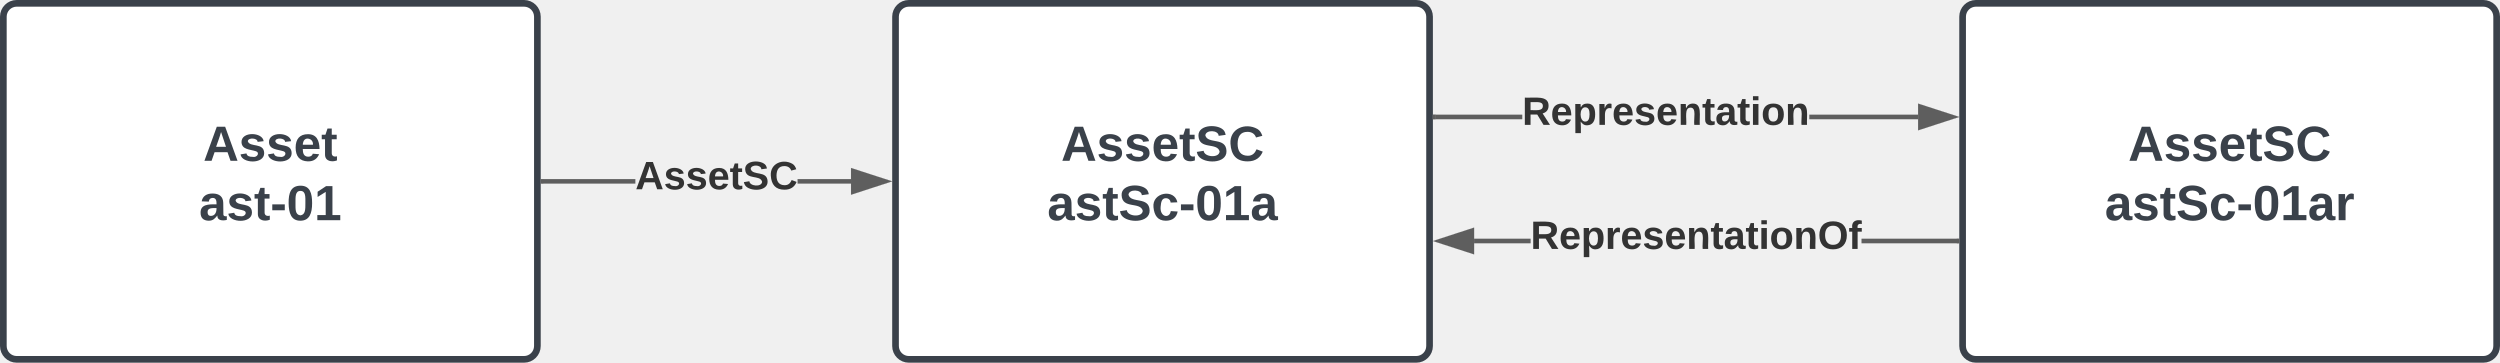
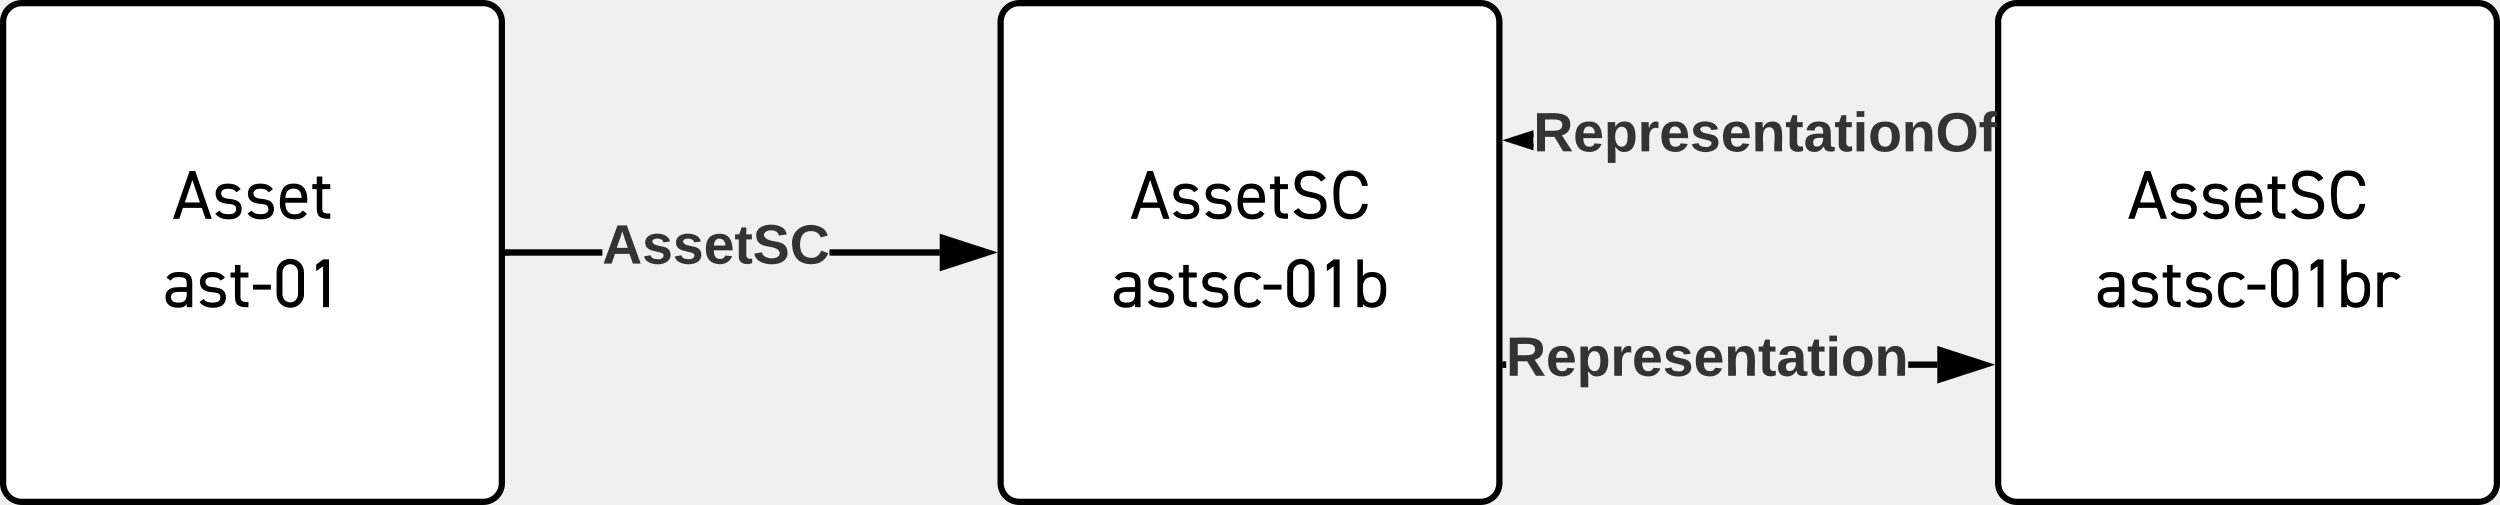
- <svg xmlns="http://www.w3.org/2000/svg" xmlns:ns1="lucid" xmlns:xlink="http://www.w3.org/1999/xlink" width="1123.51" height="163">
-   <g transform="translate(-1519.377 1361.056)" ns1:page-tab-id="0_0">
-     <path d="M1520.88-1353.56a6 6 0 0 1 6-6h228a6 6 0 0 1 6 6v148a6 6 0 0 1-6 6h-228a6 6 0 0 1-6-6z" stroke="#3a414a" stroke-width="3" fill="#fff" />
-     <use xlink:href="#a" transform="matrix(1,0,0,1,1528.877,-1351.556) translate(81.81481 62.77778)" />
-     <use xlink:href="#b" transform="matrix(1,0,0,1,1528.877,-1351.556) translate(79.96296 89.44444)" />
-     <path d="M1921.83-1353.56a6 6 0 0 1 6-6h228a6 6 0 0 1 6 6v148a6 6 0 0 1-6 6h-228a6 6 0 0 1-6-6z" stroke="#3a414a" stroke-width="3" fill="#fff" />
-     <use xlink:href="#c" transform="matrix(1,0,0,1,1929.828,-1351.556) translate(66.41358 62.77778)" />
-     <use xlink:href="#d" transform="matrix(1,0,0,1,1929.828,-1351.556) translate(60.20988 89.44444)" />
-     <path d="M1804.88-1278.56h-41.5v-2h41.5zm96.95 0h-24v-2h24z" stroke="#5e5e5e" stroke-width=".05" fill="#5e5e5e" />
-     <path d="M1763.4-1278.56h-1.02v-2h1.02z" fill="#5e5e5e" />
-     <path d="M1763.43-1278.53h-1.08v-2.05h1.08zm-1.03-2v1.95h.98v-1.95z" stroke="#5e5e5e" stroke-width=".05" fill="#5e5e5e" />
-     <path d="M1917.1-1279.56l-14.27 4.64v-9.27z" fill="#5e5e5e" />
-     <path d="M1920.33-1279.56l-18.5 6.02v-12.03zm-16.5 3.26l10.03-3.26-10.03-3.25z" stroke="#5e5e5e" stroke-width=".05" fill="#5e5e5e" />
-     <use xlink:href="#e" transform="matrix(1,0,0,1,1804.885,-1290.222) translate(0 14.22222)" />
-     <path d="M2401.38-1353.56a6 6 0 0 1 6-6h228a6 6 0 0 1 6 6v148a6 6 0 0 1-6 6h-228a6 6 0 0 1-6-6z" stroke="#3a414a" stroke-width="3" fill="#fff" />
-     <use xlink:href="#c" transform="matrix(1,0,0,1,2409.383,-1351.556) translate(66.41358 62.77778)" />
-     <use xlink:href="#f" transform="matrix(1,0,0,1,2409.383,-1351.556) translate(55.88889 89.44444)" />
-     <path d="M2203.46-1307.5h-39.13v-2h39.13zm177.92 0h-48.88v-2h48.88z" stroke="#5e5e5e" stroke-width=".05" fill="#5e5e5e" />
-     <path d="M2164.36-1307.5h-1.03v-2h1.03z" fill="#5e5e5e" />
-     <path d="M2164.38-1307.47h-1.08v-2.05h1.08zm-1.03-2v1.95h.98v-1.95z" stroke="#5e5e5e" stroke-width=".05" fill="#5e5e5e" />
-     <path d="M2396.65-1308.5l-14.27 4.64v-9.27z" fill="#5e5e5e" />
-     <path d="M2399.88-1308.5l-18.5 6.02v-12.02zm-16.5 3.27l10.03-3.26-10.02-3.25z" stroke="#5e5e5e" stroke-width=".05" fill="#5e5e5e" />
-     <use xlink:href="#g" transform="matrix(1,0,0,1,2203.458,-1319.158) translate(0 14.22222)" />
-     <path d="M2207.23-1251.75h-25.4v-2h25.4zm191.65 0h-42.9v-2h42.9z" stroke="#5e5e5e" stroke-width=".05" fill="#5e5e5e" />
-     <path d="M2399.88-1251.75h-1.03v-2h1.03z" fill="#5e5e5e" />
-     <path d="M2399.9-1251.73h-1.07v-2.05h1.08zm-1.02-2v1.95h.98v-1.95z" stroke="#5e5e5e" stroke-width=".05" fill="#5e5e5e" />
-     <path d="M2180.83-1248.12l-14.27-4.63 14.27-4.64z" fill="#5e5e5e" />
-     <path d="M2181.83-1246.74l-18.5-6 18.5-6.03zm-12.03-6l10.03 3.25v-6.5z" stroke="#5e5e5e" stroke-width=".05" fill="#5e5e5e" />
+ <svg xmlns="http://www.w3.org/2000/svg" xmlns:ns1="lucid" xmlns:xlink="http://www.w3.org/1999/xlink" width="802" height="162">
+   <g transform="translate(2881 -959)" ns1:page-tab-id="0_0">
+     <path d="M-2880 966a6 6 0 0 1 6-6h148a6 6 0 0 1 6 6v148a6 6 0 0 1-6 6h-148a6 6 0 0 1-6-6z" stroke="#000" stroke-width="2" fill="#fff" />
+     <use xlink:href="#a" transform="matrix(1,0,0,1,-2875,965) translate(49.27778 64.18611)" />
+     <use xlink:href="#b" transform="matrix(1,0,0,1,-2875,965) translate(46.21111 92.54167)" />
+     <path d="M-2560 966a6 6 0 0 1 6-6h148a6 6 0 0 1 6 6v148a6 6 0 0 1-6 6h-148a6 6 0 0 1-6-6z" stroke="#000" stroke-width="2" fill="#fff" />
+     <use xlink:href="#c" transform="matrix(1,0,0,1,-2555,965) translate(36.51111 64.18611)" />
+     <use xlink:href="#d" transform="matrix(1,0,0,1,-2555,965) translate(30.42222 92.54167)" />
+     <path d="M-2240 966a6 6 0 0 1 6-6h148a6 6 0 0 1 6 6v148a6 6 0 0 1-6 6h-148a6 6 0 0 1-6-6z" stroke="#000" stroke-width="2" fill="#fff" />
+     <use xlink:href="#c" transform="matrix(1,0,0,1,-2235,965) translate(36.51111 64.18611)" />
+     <use xlink:href="#e" transform="matrix(1,0,0,1,-2235,965) translate(26.04444 92.54167)" />
+     <path d="M-2687.8 1041h-30.2v-2h30.2zm108.3 0h-35.36v-2h35.36z" stroke="#000" stroke-width=".05" />
+     <path d="M-2717.97 1041h-1.03v-2h1.03z" />
+     <path d="M-2717.95 1041.03h-1.08v-2.06h1.08zm-1.03-2v1.94h.98v-1.94z" stroke="#000" stroke-width=".05" />
+     <path d="M-2564.24 1040l-14.26 4.63v-9.27z" />
+     <path d="M-2561 1040l-18.5 6v-12zm-16.5 3.26l10.03-3.26-10.03-3.26z" stroke="#000" stroke-width=".05" />
+     <use xlink:href="#f" transform="matrix(1,0,0,1,-2687.802,1029.333) translate(0 14.22222)" />
+     <path d="M-2397.85 1077h-.15v-2h.15zm138.35 0h-9.32v-2h9.32z" stroke="#000" stroke-width=".05" />
+     <path d="M-2397.97 1077h-1.03v-2h1.03z" />
+     <path d="M-2397.95 1077.03h-1.08v-2.06h1.08zm-1.03-2v1.94h.98v-1.94z" stroke="#000" stroke-width=".05" />
+     <path d="M-2244.24 1076l-14.26 4.63v-9.27z" />
+     <path d="M-2241 1076l-18.5 6v-12zm-16.5 3.26l10.03-3.26-10.03-3.26z" stroke="#000" stroke-width=".05" />
+     <use xlink:href="#g" transform="matrix(1,0,0,1,-2397.852,1065.333) translate(0 14.22222)" />
+     <path stroke="#000" stroke-width=".05" />
+     <path />
+     <path stroke="#000" stroke-width=".05" />
+     <path d="M-2389.1 1006.16l-6.66-2.16 6.65-2.16z" />
+     <path d="M-2389.1 1002.9l-3.43 1.1 3.42 1.1v2.1l-9.9-3.2 9.9-3.2z" stroke="#000" stroke-width=".05" />
    <g>
-       <use xlink:href="#h" transform="matrix(1,0,0,1,2207.234,-1263.42) translate(0 14.22222)" />
+       <use xlink:href="#h" transform="matrix(1,0,0,1,-2389.111,993.3333) translate(0 14.22222)" />
    </g>
    <defs>
-       <path fill="#3a414a" d="M199 0l-22-63H83L61 0H9l90-248h61L250 0h-51zm-33-102l-36-108c-10 38-24 72-36 108h72" id="i" />
-       <path fill="#3a414a" d="M137-138c1-29-70-34-71-4 15 46 118 7 119 86 1 83-164 76-172 9l43-7c4 19 20 25 44 25 33 8 57-30 24-41C81-84 22-81 20-136c-2-80 154-74 161-7" id="j" />
-       <path fill="#3a414a" d="M185-48c-13 30-37 53-82 52C43 2 14-33 14-96s30-98 90-98c62 0 83 45 84 108H66c0 31 8 55 39 56 18 0 30-7 34-22zm-45-69c5-46-57-63-70-21-2 6-4 13-4 21h74" id="k" />
-       <path fill="#3a414a" d="M115-3C79 11 28 4 28-45v-112H4v-33h27l15-45h31v45h36v33H77v99c-1 23 16 31 38 25v30" id="l" />
+       <path d="M154-158L101 0H10l240-690h80L570 0h-91l-53-158H154zm245-78L290-560 181-236h218" id="i" />
+       <path d="M45-366c1-94 76-144 179-142 86 0 147 28 182 83l-60 42c-30-38-57-50-124-51-53 0-96 19-97 67 0 47 39 74 116 79 103 10 181 38 180 149C419-37 344 9 233 8 144 8 80-20 40-75l59-42c31 38 65 51 135 51 58 0 107-19 107-71 0-70-49-71-129-80-111-8-167-58-167-149" id="j" />
+       <path d="M120-232c-4 96 38 168 128 168 58 0 98-19 119-56l62 44C394-17 345 7 254 8 120 9 40-82 40-218c0-172 41-291 198-290 154-1 209 109 198 276H120zm118-204c-73 0-113 45-118 134h235c-4-89-43-134-117-134" id="k" />
+       <path d="M280 0C145 6 85-24 85-154v-274H21v-72h64v-110h80v110h115v72H165v254c-6 91 28 102 115 98V0" id="l" />
      <g id="a">
-         <use transform="matrix(0.0617284,0,0,0.0617284,0,0)" xlink:href="#i" />
-         <use transform="matrix(0.0617284,0,0,0.0617284,15.98765,0)" xlink:href="#j" />
-         <use transform="matrix(0.0617284,0,0,0.0617284,28.33333,0)" xlink:href="#j" />
-         <use transform="matrix(0.0617284,0,0,0.0617284,40.67901,0)" xlink:href="#k" />
-         <use transform="matrix(0.0617284,0,0,0.0617284,53.02469,0)" xlink:href="#l" />
+         <use transform="matrix(0.02222222,0,0,0.02222222,0,0)" xlink:href="#i" />
+         <use transform="matrix(0.02222222,0,0,0.02222222,12.88889,0)" xlink:href="#j" />
+         <use transform="matrix(0.02222222,0,0,0.02222222,23.24444,0)" xlink:href="#j" />
+         <use transform="matrix(0.02222222,0,0,0.02222222,33.6,0)" xlink:href="#k" />
+         <use transform="matrix(0.02222222,0,0,0.02222222,44.44444,0)" xlink:href="#l" />
      </g>
-       <path fill="#3a414a" d="M133-34C117-15 103 5 69 4 32 3 11-16 11-54c-1-60 55-63 116-61 1-26-3-47-28-47-18 1-26 9-28 27l-52-2c7-38 36-58 82-57s74 22 75 68l1 82c-1 14 12 18 25 15v27c-30 8-71 5-69-32zm-48 3c29 0 43-24 42-57-32 0-66-3-65 30 0 17 8 27 23 27" id="m" />
-       <path fill="#3a414a" d="M14-72v-43h91v43H14" id="n" />
-       <path fill="#3a414a" d="M101-251c68 0 84 54 84 127C185-50 166 4 99 4S15-52 14-124c-1-75 17-127 87-127zm-1 216c37-5 36-46 36-89s4-89-36-89c-39 0-36 45-36 89 0 43-3 85 36 89" id="o" />
-       <path fill="#3a414a" d="M23 0v-37h61v-169l-59 37v-38l62-41h46v211h57V0H23" id="p" />
+       <path d="M219 8C111 9 40-44 40-146c0-95 62-143 187-143h119v-58c-2-74-33-85-111-87-71 1-91 8-120 51l-60-42c37-60 84-82 181-83 128 1 190 38 190 161V0h-80v-49C318-4 291 7 219 8zm0-74c103 2 133-44 127-155-96 5-231-25-226 77 0 52 33 78 99 78" id="m" />
+       <path d="M289-253H30v-72h259v72" id="n" />
+       <path d="M250-698c110-1 198 84 198 199v308C452-76 360 9 250 8 140 9 52-76 52-192v-306c-4-116 88-201 198-200zm0 628c65 1 112-54 112-121v-308c2-67-47-122-112-121-66-1-113 54-113 121v308c-2 67 47 122 113 121" id="o" />
+       <path d="M223-690h86V0h-86v-591l-99 71v-94" id="p" />
      <g id="b">
-         <use transform="matrix(0.0617284,0,0,0.0617284,0,0)" xlink:href="#m" />
-         <use transform="matrix(0.0617284,0,0,0.0617284,12.34568,0)" xlink:href="#j" />
-         <use transform="matrix(0.0617284,0,0,0.0617284,24.69136,0)" xlink:href="#l" />
-         <use transform="matrix(0.0617284,0,0,0.0617284,32.03704,0)" xlink:href="#n" />
-         <use transform="matrix(0.0617284,0,0,0.0617284,39.38272,0)" xlink:href="#o" />
-         <use transform="matrix(0.0617284,0,0,0.0617284,51.7284,0)" xlink:href="#p" />
+         <use transform="matrix(0.02222222,0,0,0.02222222,0,0)" xlink:href="#m" />
+         <use transform="matrix(0.02222222,0,0,0.02222222,10.91111,0)" xlink:href="#j" />
+         <use transform="matrix(0.02222222,0,0,0.02222222,21.26667,0)" xlink:href="#l" />
+         <use transform="matrix(0.02222222,0,0,0.02222222,28.26667,0)" xlink:href="#n" />
+         <use transform="matrix(0.02222222,0,0,0.02222222,35.35556,0)" xlink:href="#o" />
+         <use transform="matrix(0.02222222,0,0,0.02222222,46.46667,0)" xlink:href="#p" />
      </g>
-       <path fill="#3a414a" d="M169-182c-1-43-94-46-97-3 18 66 151 10 154 114 3 95-165 93-204 36-6-8-10-19-12-30l50-8c3 46 112 56 116 5-17-69-150-10-154-114-4-87 153-88 188-35 5 8 8 18 10 28" id="q" />
-       <path fill="#3a414a" d="M67-125c0 53 21 87 73 88 37 1 54-22 65-47l45 17C233-25 199 4 140 4 58 4 20-42 15-125 8-235 124-281 211-232c18 10 29 29 36 50l-46 12c-8-25-30-41-62-41-52 0-71 34-72 86" id="r" />
+       <path d="M60-512c2-121 91-189 223-186 103 0 179 38 228 113l-67 48c-43-53-76-82-164-83-78 0-134 33-134 108 0 95 67 108 163 128 130 27 214 62 214 199C523-55 430 7 291 8 179 8 97-30 45-105l71-49c49 56 80 82 175 84 97 0 146-37 146-111 0-94-64-111-163-129-143-22-214-89-214-202" id="q" />
+       <path d="M547-215C530-77 448 4 300 8 108 13 50-143 50-383c0-210 83-315 250-315 149 1 229 86 248 223h-84c-21-92-62-144-164-145-154-2-168 142-164 313 3 144 36 237 164 237 102 0 143-55 164-145h83" id="r" />
      <g id="c">
-         <use transform="matrix(0.0617284,0,0,0.0617284,0,0)" xlink:href="#i" />
-         <use transform="matrix(0.0617284,0,0,0.0617284,15.98765,0)" xlink:href="#j" />
-         <use transform="matrix(0.0617284,0,0,0.0617284,28.33333,0)" xlink:href="#j" />
-         <use transform="matrix(0.0617284,0,0,0.0617284,40.67901,0)" xlink:href="#k" />
-         <use transform="matrix(0.0617284,0,0,0.0617284,53.02469,0)" xlink:href="#l" />
-         <use transform="matrix(0.0617284,0,0,0.0617284,60.37037,0)" xlink:href="#q" />
-         <use transform="matrix(0.0617284,0,0,0.0617284,75.18519,0)" xlink:href="#r" />
+         <use transform="matrix(0.02222222,0,0,0.02222222,0,0)" xlink:href="#i" />
+         <use transform="matrix(0.02222222,0,0,0.02222222,12.88889,0)" xlink:href="#j" />
+         <use transform="matrix(0.02222222,0,0,0.02222222,23.24444,0)" xlink:href="#j" />
+         <use transform="matrix(0.02222222,0,0,0.02222222,33.6,0)" xlink:href="#k" />
+         <use transform="matrix(0.02222222,0,0,0.02222222,44.44444,0)" xlink:href="#l" />
+         <use transform="matrix(0.02222222,0,0,0.02222222,51.44444,0)" xlink:href="#q" />
+         <use transform="matrix(0.02222222,0,0,0.02222222,64.13333,0)" xlink:href="#r" />
      </g>
-       <path fill="#3a414a" d="M190-63c-7 42-38 67-86 67-59 0-84-38-90-98-12-110 154-137 174-36l-49 2c-2-19-15-32-35-32-30 0-35 28-38 64-6 74 65 87 74 30" id="s" />
+       <path d="M120-284c0 125 20 222 136 220 55 0 92-19 111-56l62 44C399-20 341 8 256 8 121 9 38-82 40-218v-66c-1-138 79-225 216-224 79 0 136 26 173 78l-63 44c-23-33-60-50-110-50-88-1-136 62-136 152" id="s" />
+       <path d="M481-218C482-85 412 9 281 8 217 8 172-9 145-44V0H65v-690h80v240c28-39 73-58 136-58 130 0 202 89 200 224v66zm-336-73c0 124 14 228 128 227 106-1 128-100 128-220 0-90-42-152-128-152-83 0-128 59-128 145" id="t" />
      <g id="d">
-         <use transform="matrix(0.0617284,0,0,0.0617284,0,0)" xlink:href="#m" />
-         <use transform="matrix(0.0617284,0,0,0.0617284,12.34568,0)" xlink:href="#j" />
-         <use transform="matrix(0.0617284,0,0,0.0617284,24.69136,0)" xlink:href="#l" />
-         <use transform="matrix(0.0617284,0,0,0.0617284,32.03704,0)" xlink:href="#q" />
-         <use transform="matrix(0.0617284,0,0,0.0617284,46.85185,0)" xlink:href="#s" />
-         <use transform="matrix(0.0617284,0,0,0.0617284,59.19753,0)" xlink:href="#n" />
-         <use transform="matrix(0.0617284,0,0,0.0617284,66.54321,0)" xlink:href="#o" />
-         <use transform="matrix(0.0617284,0,0,0.0617284,78.88889,0)" xlink:href="#p" />
-         <use transform="matrix(0.0617284,0,0,0.0617284,91.23457,0)" xlink:href="#m" />
+         <use transform="matrix(0.02222222,0,0,0.02222222,0,0)" xlink:href="#m" />
+         <use transform="matrix(0.02222222,0,0,0.02222222,10.91111,0)" xlink:href="#j" />
+         <use transform="matrix(0.02222222,0,0,0.02222222,21.26667,0)" xlink:href="#l" />
+         <use transform="matrix(0.02222222,0,0,0.02222222,28.26667,0)" xlink:href="#j" />
+         <use transform="matrix(0.02222222,0,0,0.02222222,38.62222,0)" xlink:href="#s" />
+         <use transform="matrix(0.02222222,0,0,0.02222222,48.26667,0)" xlink:href="#n" />
+         <use transform="matrix(0.02222222,0,0,0.02222222,55.35556,0)" xlink:href="#o" />
+         <use transform="matrix(0.02222222,0,0,0.02222222,66.46667,0)" xlink:href="#p" />
+         <use transform="matrix(0.02222222,0,0,0.02222222,77.57778,0)" xlink:href="#t" />
      </g>
-       <path fill="#333" d="M199 0l-22-63H83L61 0H9l90-248h61L250 0h-51zm-33-102l-36-108c-10 38-24 72-36 108h72" id="t" />
-       <path fill="#333" d="M137-138c1-29-70-34-71-4 15 46 118 7 119 86 1 83-164 76-172 9l43-7c4 19 20 25 44 25 33 8 57-30 24-41C81-84 22-81 20-136c-2-80 154-74 161-7" id="u" />
-       <path fill="#333" d="M185-48c-13 30-37 53-82 52C43 2 14-33 14-96s30-98 90-98c62 0 83 45 84 108H66c0 31 8 55 39 56 18 0 30-7 34-22zm-45-69c5-46-57-63-70-21-2 6-4 13-4 21h74" id="v" />
-       <path fill="#333" d="M115-3C79 11 28 4 28-45v-112H4v-33h27l15-45h31v45h36v33H77v99c-1 23 16 31 38 25v30" id="w" />
-       <path fill="#333" d="M169-182c-1-43-94-46-97-3 18 66 151 10 154 114 3 95-165 93-204 36-6-8-10-19-12-30l50-8c3 46 112 56 116 5-17-69-150-10-154-114-4-87 153-88 188-35 5 8 8 18 10 28" id="x" />
-       <path fill="#333" d="M67-125c0 53 21 87 73 88 37 1 54-22 65-47l45 17C233-25 199 4 140 4 58 4 20-42 15-125 8-235 124-281 211-232c18 10 29 29 36 50l-46 12c-8-25-30-41-62-41-52 0-71 34-72 86" id="y" />
+       <path d="M252-434c-66-1-107 53-107 121V0H65v-500h80v49c48-85 215-70 259 11l-68 48c-20-28-48-42-84-42" id="u" />
      <g id="e">
-         <use transform="matrix(0.04938272,0,0,0.04938272,0,0)" xlink:href="#t" />
-         <use transform="matrix(0.04938272,0,0,0.04938272,12.79012,0)" xlink:href="#u" />
-         <use transform="matrix(0.04938272,0,0,0.04938272,22.66667,0)" xlink:href="#u" />
-         <use transform="matrix(0.04938272,0,0,0.04938272,32.54321,0)" xlink:href="#v" />
-         <use transform="matrix(0.04938272,0,0,0.04938272,42.41975,0)" xlink:href="#w" />
-         <use transform="matrix(0.04938272,0,0,0.04938272,48.2963,0)" xlink:href="#x" />
-         <use transform="matrix(0.04938272,0,0,0.04938272,60.14815,0)" xlink:href="#y" />
+         <use transform="matrix(0.02222222,0,0,0.02222222,0,0)" xlink:href="#m" />
+         <use transform="matrix(0.02222222,0,0,0.02222222,10.91111,0)" xlink:href="#j" />
+         <use transform="matrix(0.02222222,0,0,0.02222222,21.26667,0)" xlink:href="#l" />
+         <use transform="matrix(0.02222222,0,0,0.02222222,28.26667,0)" xlink:href="#j" />
+         <use transform="matrix(0.02222222,0,0,0.02222222,38.62222,0)" xlink:href="#s" />
+         <use transform="matrix(0.02222222,0,0,0.02222222,48.26667,0)" xlink:href="#n" />
+         <use transform="matrix(0.02222222,0,0,0.02222222,55.35556,0)" xlink:href="#o" />
+         <use transform="matrix(0.02222222,0,0,0.02222222,66.46667,0)" xlink:href="#p" />
+         <use transform="matrix(0.02222222,0,0,0.02222222,77.57778,0)" xlink:href="#t" />
+         <use transform="matrix(0.02222222,0,0,0.02222222,89.15556,0)" xlink:href="#u" />
      </g>
-       <path fill="#3a414a" d="M135-150c-39-12-60 13-60 57V0H25l-1-190h47c2 13-1 29 3 40 6-28 27-53 61-41v41" id="z" />
+       <path fill="#333" d="M199 0l-22-63H83L61 0H9l90-248h61L250 0h-51zm-33-102l-36-108c-10 38-24 72-36 108h72" id="v" />
+       <path fill="#333" d="M137-138c1-29-70-34-71-4 15 46 118 7 119 86 1 83-164 76-172 9l43-7c4 19 20 25 44 25 33 8 57-30 24-41C81-84 22-81 20-136c-2-80 154-74 161-7" id="w" />
+       <path fill="#333" d="M185-48c-13 30-37 53-82 52C43 2 14-33 14-96s30-98 90-98c62 0 83 45 84 108H66c0 31 8 55 39 56 18 0 30-7 34-22zm-45-69c5-46-57-63-70-21-2 6-4 13-4 21h74" id="x" />
+       <path fill="#333" d="M115-3C79 11 28 4 28-45v-112H4v-33h27l15-45h31v45h36v33H77v99c-1 23 16 31 38 25v30" id="y" />
+       <path fill="#333" d="M169-182c-1-43-94-46-97-3 18 66 151 10 154 114 3 95-165 93-204 36-6-8-10-19-12-30l50-8c3 46 112 56 116 5-17-69-150-10-154-114-4-87 153-88 188-35 5 8 8 18 10 28" id="z" />
+       <path fill="#333" d="M67-125c0 53 21 87 73 88 37 1 54-22 65-47l45 17C233-25 199 4 140 4 58 4 20-42 15-125 8-235 124-281 211-232c18 10 29 29 36 50l-46 12c-8-25-30-41-62-41-52 0-71 34-72 86" id="A" />
      <g id="f">
-         <use transform="matrix(0.0617284,0,0,0.0617284,0,0)" xlink:href="#m" />
-         <use transform="matrix(0.0617284,0,0,0.0617284,12.34568,0)" xlink:href="#j" />
-         <use transform="matrix(0.0617284,0,0,0.0617284,24.69136,0)" xlink:href="#l" />
-         <use transform="matrix(0.0617284,0,0,0.0617284,32.03704,0)" xlink:href="#q" />
-         <use transform="matrix(0.0617284,0,0,0.0617284,46.85185,0)" xlink:href="#s" />
-         <use transform="matrix(0.0617284,0,0,0.0617284,59.19753,0)" xlink:href="#n" />
-         <use transform="matrix(0.0617284,0,0,0.0617284,66.54321,0)" xlink:href="#o" />
-         <use transform="matrix(0.0617284,0,0,0.0617284,78.88889,0)" xlink:href="#p" />
-         <use transform="matrix(0.0617284,0,0,0.0617284,91.23457,0)" xlink:href="#m" />
-         <use transform="matrix(0.0617284,0,0,0.0617284,103.5802,0)" xlink:href="#z" />
+         <use transform="matrix(0.04938272,0,0,0.04938272,0,0)" xlink:href="#v" />
+         <use transform="matrix(0.04938272,0,0,0.04938272,12.79012,0)" xlink:href="#w" />
+         <use transform="matrix(0.04938272,0,0,0.04938272,22.66667,0)" xlink:href="#w" />
+         <use transform="matrix(0.04938272,0,0,0.04938272,32.54321,0)" xlink:href="#x" />
+         <use transform="matrix(0.04938272,0,0,0.04938272,42.41975,0)" xlink:href="#y" />
+         <use transform="matrix(0.04938272,0,0,0.04938272,48.2963,0)" xlink:href="#z" />
+         <use transform="matrix(0.04938272,0,0,0.04938272,60.14815,0)" xlink:href="#A" />
      </g>
-       <path fill="#333" d="M240-174c0 40-23 61-54 70L253 0h-59l-57-94H76V0H24v-248c93 4 217-23 216 74zM76-134c48-2 112 12 112-38 0-48-66-32-112-35v73" id="A" />
-       <path fill="#333" d="M135-194c53 0 70 44 70 98 0 56-19 98-73 100-31 1-45-17-59-34 3 33 2 69 2 105H25l-1-265h48c2 10 0 23 3 31 11-24 29-35 60-35zM114-30c33 0 39-31 40-66 0-38-9-64-40-64-56 0-55 130 0 130" id="B" />
-       <path fill="#333" d="M135-150c-39-12-60 13-60 57V0H25l-1-190h47c2 13-1 29 3 40 6-28 27-53 61-41v41" id="C" />
-       <path fill="#333" d="M135-194c87-1 58 113 63 194h-50c-7-57 23-157-34-157-59 0-34 97-39 157H25l-1-190h47c2 12-1 28 3 38 12-26 28-41 61-42" id="D" />
-       <path fill="#333" d="M133-34C117-15 103 5 69 4 32 3 11-16 11-54c-1-60 55-63 116-61 1-26-3-47-28-47-18 1-26 9-28 27l-52-2c7-38 36-58 82-57s74 22 75 68l1 82c-1 14 12 18 25 15v27c-30 8-71 5-69-32zm-48 3c29 0 43-24 42-57-32 0-66-3-65 30 0 17 8 27 23 27" id="E" />
-       <path fill="#333" d="M25-224v-37h50v37H25zM25 0v-190h50V0H25" id="F" />
-       <path fill="#333" d="M110-194c64 0 96 36 96 99 0 64-35 99-97 99-61 0-95-36-95-99 0-62 34-99 96-99zm-1 164c35 0 45-28 45-65 0-40-10-65-43-65-34 0-45 26-45 65 0 36 10 65 43 65" id="G" />
+       <path fill="#333" d="M240-174c0 40-23 61-54 70L253 0h-59l-57-94H76V0H24v-248c93 4 217-23 216 74zM76-134c48-2 112 12 112-38 0-48-66-32-112-35v73" id="B" />
+       <path fill="#333" d="M135-194c53 0 70 44 70 98 0 56-19 98-73 100-31 1-45-17-59-34 3 33 2 69 2 105H25l-1-265h48c2 10 0 23 3 31 11-24 29-35 60-35zM114-30c33 0 39-31 40-66 0-38-9-64-40-64-56 0-55 130 0 130" id="C" />
+       <path fill="#333" d="M135-150c-39-12-60 13-60 57V0H25l-1-190h47c2 13-1 29 3 40 6-28 27-53 61-41v41" id="D" />
+       <path fill="#333" d="M135-194c87-1 58 113 63 194h-50c-7-57 23-157-34-157-59 0-34 97-39 157H25l-1-190h47c2 12-1 28 3 38 12-26 28-41 61-42" id="E" />
+       <path fill="#333" d="M133-34C117-15 103 5 69 4 32 3 11-16 11-54c-1-60 55-63 116-61 1-26-3-47-28-47-18 1-26 9-28 27l-52-2c7-38 36-58 82-57s74 22 75 68l1 82c-1 14 12 18 25 15v27c-30 8-71 5-69-32zm-48 3c29 0 43-24 42-57-32 0-66-3-65 30 0 17 8 27 23 27" id="F" />
+       <path fill="#333" d="M25-224v-37h50v37H25zM25 0v-190h50V0H25" id="G" />
+       <path fill="#333" d="M110-194c64 0 96 36 96 99 0 64-35 99-97 99-61 0-95-36-95-99 0-62 34-99 96-99zm-1 164c35 0 45-28 45-65 0-40-10-65-43-65-34 0-45 26-45 65 0 36 10 65 43 65" id="H" />
      <g id="g">
-         <use transform="matrix(0.04938272,0,0,0.04938272,0,0)" xlink:href="#A" />
-         <use transform="matrix(0.04938272,0,0,0.04938272,12.79012,0)" xlink:href="#v" />
-         <use transform="matrix(0.04938272,0,0,0.04938272,22.66667,0)" xlink:href="#B" />
-         <use transform="matrix(0.04938272,0,0,0.04938272,33.48148,0)" xlink:href="#C" />
-         <use transform="matrix(0.04938272,0,0,0.04938272,40.39506,0)" xlink:href="#v" />
-         <use transform="matrix(0.04938272,0,0,0.04938272,50.2716,0)" xlink:href="#u" />
-         <use transform="matrix(0.04938272,0,0,0.04938272,60.14815,0)" xlink:href="#v" />
-         <use transform="matrix(0.04938272,0,0,0.04938272,70.02469,0)" xlink:href="#D" />
-         <use transform="matrix(0.04938272,0,0,0.04938272,80.83951,0)" xlink:href="#w" />
-         <use transform="matrix(0.04938272,0,0,0.04938272,86.71605,0)" xlink:href="#E" />
-         <use transform="matrix(0.04938272,0,0,0.04938272,96.59259,0)" xlink:href="#w" />
-         <use transform="matrix(0.04938272,0,0,0.04938272,102.4691,0)" xlink:href="#F" />
-         <use transform="matrix(0.04938272,0,0,0.04938272,107.4074,0)" xlink:href="#G" />
-         <use transform="matrix(0.04938272,0,0,0.04938272,118.2222,0)" xlink:href="#D" />
+         <use transform="matrix(0.04938272,0,0,0.04938272,0,0)" xlink:href="#B" />
+         <use transform="matrix(0.04938272,0,0,0.04938272,12.79012,0)" xlink:href="#x" />
+         <use transform="matrix(0.04938272,0,0,0.04938272,22.66667,0)" xlink:href="#C" />
+         <use transform="matrix(0.04938272,0,0,0.04938272,33.48148,0)" xlink:href="#D" />
+         <use transform="matrix(0.04938272,0,0,0.04938272,40.39506,0)" xlink:href="#x" />
+         <use transform="matrix(0.04938272,0,0,0.04938272,50.2716,0)" xlink:href="#w" />
+         <use transform="matrix(0.04938272,0,0,0.04938272,60.14815,0)" xlink:href="#x" />
+         <use transform="matrix(0.04938272,0,0,0.04938272,70.02469,0)" xlink:href="#E" />
+         <use transform="matrix(0.04938272,0,0,0.04938272,80.83951,0)" xlink:href="#y" />
+         <use transform="matrix(0.04938272,0,0,0.04938272,86.71605,0)" xlink:href="#F" />
+         <use transform="matrix(0.04938272,0,0,0.04938272,96.59259,0)" xlink:href="#y" />
+         <use transform="matrix(0.04938272,0,0,0.04938272,102.4691,0)" xlink:href="#G" />
+         <use transform="matrix(0.04938272,0,0,0.04938272,107.4074,0)" xlink:href="#H" />
+         <use transform="matrix(0.04938272,0,0,0.04938272,118.2222,0)" xlink:href="#E" />
      </g>
-       <path fill="#333" d="M140-251c80 0 125 45 125 126S219 4 139 4C58 4 15-44 15-125s44-126 125-126zm-1 214c52 0 73-35 73-88 0-50-21-86-72-86-52 0-73 35-73 86s22 88 72 88" id="H" />
-       <path fill="#333" d="M121-226c-27-7-43 5-38 36h38v33H83V0H34v-157H6v-33h28c-9-59 32-81 87-68v32" id="I" />
+       <path fill="#333" d="M140-251c80 0 125 45 125 126S219 4 139 4C58 4 15-44 15-125s44-126 125-126zm-1 214c52 0 73-35 73-88 0-50-21-86-72-86-52 0-73 35-73 86s22 88 72 88" id="I" />
+       <path fill="#333" d="M121-226c-27-7-43 5-38 36h38v33H83V0H34v-157H6v-33h28c-9-59 32-81 87-68v32" id="J" />
      <g id="h">
-         <use transform="matrix(0.04938272,0,0,0.04938272,0,0)" xlink:href="#A" />
-         <use transform="matrix(0.04938272,0,0,0.04938272,12.79012,0)" xlink:href="#v" />
-         <use transform="matrix(0.04938272,0,0,0.04938272,22.66667,0)" xlink:href="#B" />
-         <use transform="matrix(0.04938272,0,0,0.04938272,33.48148,0)" xlink:href="#C" />
-         <use transform="matrix(0.04938272,0,0,0.04938272,40.39506,0)" xlink:href="#v" />
-         <use transform="matrix(0.04938272,0,0,0.04938272,50.2716,0)" xlink:href="#u" />
-         <use transform="matrix(0.04938272,0,0,0.04938272,60.14815,0)" xlink:href="#v" />
-         <use transform="matrix(0.04938272,0,0,0.04938272,70.02469,0)" xlink:href="#D" />
-         <use transform="matrix(0.04938272,0,0,0.04938272,80.83951,0)" xlink:href="#w" />
-         <use transform="matrix(0.04938272,0,0,0.04938272,86.71605,0)" xlink:href="#E" />
-         <use transform="matrix(0.04938272,0,0,0.04938272,96.59259,0)" xlink:href="#w" />
-         <use transform="matrix(0.04938272,0,0,0.04938272,102.4691,0)" xlink:href="#F" />
-         <use transform="matrix(0.04938272,0,0,0.04938272,107.4074,0)" xlink:href="#G" />
-         <use transform="matrix(0.04938272,0,0,0.04938272,118.2222,0)" xlink:href="#D" />
-         <use transform="matrix(0.04938272,0,0,0.04938272,129.037,0)" xlink:href="#H" />
-         <use transform="matrix(0.04938272,0,0,0.04938272,142.8642,0)" xlink:href="#I" />
+         <use transform="matrix(0.04938272,0,0,0.04938272,0,0)" xlink:href="#B" />
+         <use transform="matrix(0.04938272,0,0,0.04938272,12.79012,0)" xlink:href="#x" />
+         <use transform="matrix(0.04938272,0,0,0.04938272,22.66667,0)" xlink:href="#C" />
+         <use transform="matrix(0.04938272,0,0,0.04938272,33.48148,0)" xlink:href="#D" />
+         <use transform="matrix(0.04938272,0,0,0.04938272,40.39506,0)" xlink:href="#x" />
+         <use transform="matrix(0.04938272,0,0,0.04938272,50.2716,0)" xlink:href="#w" />
+         <use transform="matrix(0.04938272,0,0,0.04938272,60.14815,0)" xlink:href="#x" />
+         <use transform="matrix(0.04938272,0,0,0.04938272,70.02469,0)" xlink:href="#E" />
+         <use transform="matrix(0.04938272,0,0,0.04938272,80.83951,0)" xlink:href="#y" />
+         <use transform="matrix(0.04938272,0,0,0.04938272,86.71605,0)" xlink:href="#F" />
+         <use transform="matrix(0.04938272,0,0,0.04938272,96.59259,0)" xlink:href="#y" />
+         <use transform="matrix(0.04938272,0,0,0.04938272,102.4691,0)" xlink:href="#G" />
+         <use transform="matrix(0.04938272,0,0,0.04938272,107.4074,0)" xlink:href="#H" />
+         <use transform="matrix(0.04938272,0,0,0.04938272,118.2222,0)" xlink:href="#E" />
+         <use transform="matrix(0.04938272,0,0,0.04938272,129.037,0)" xlink:href="#I" />
+         <use transform="matrix(0.04938272,0,0,0.04938272,142.8642,0)" xlink:href="#J" />
      </g>
    </defs>
  </g>
</svg>
